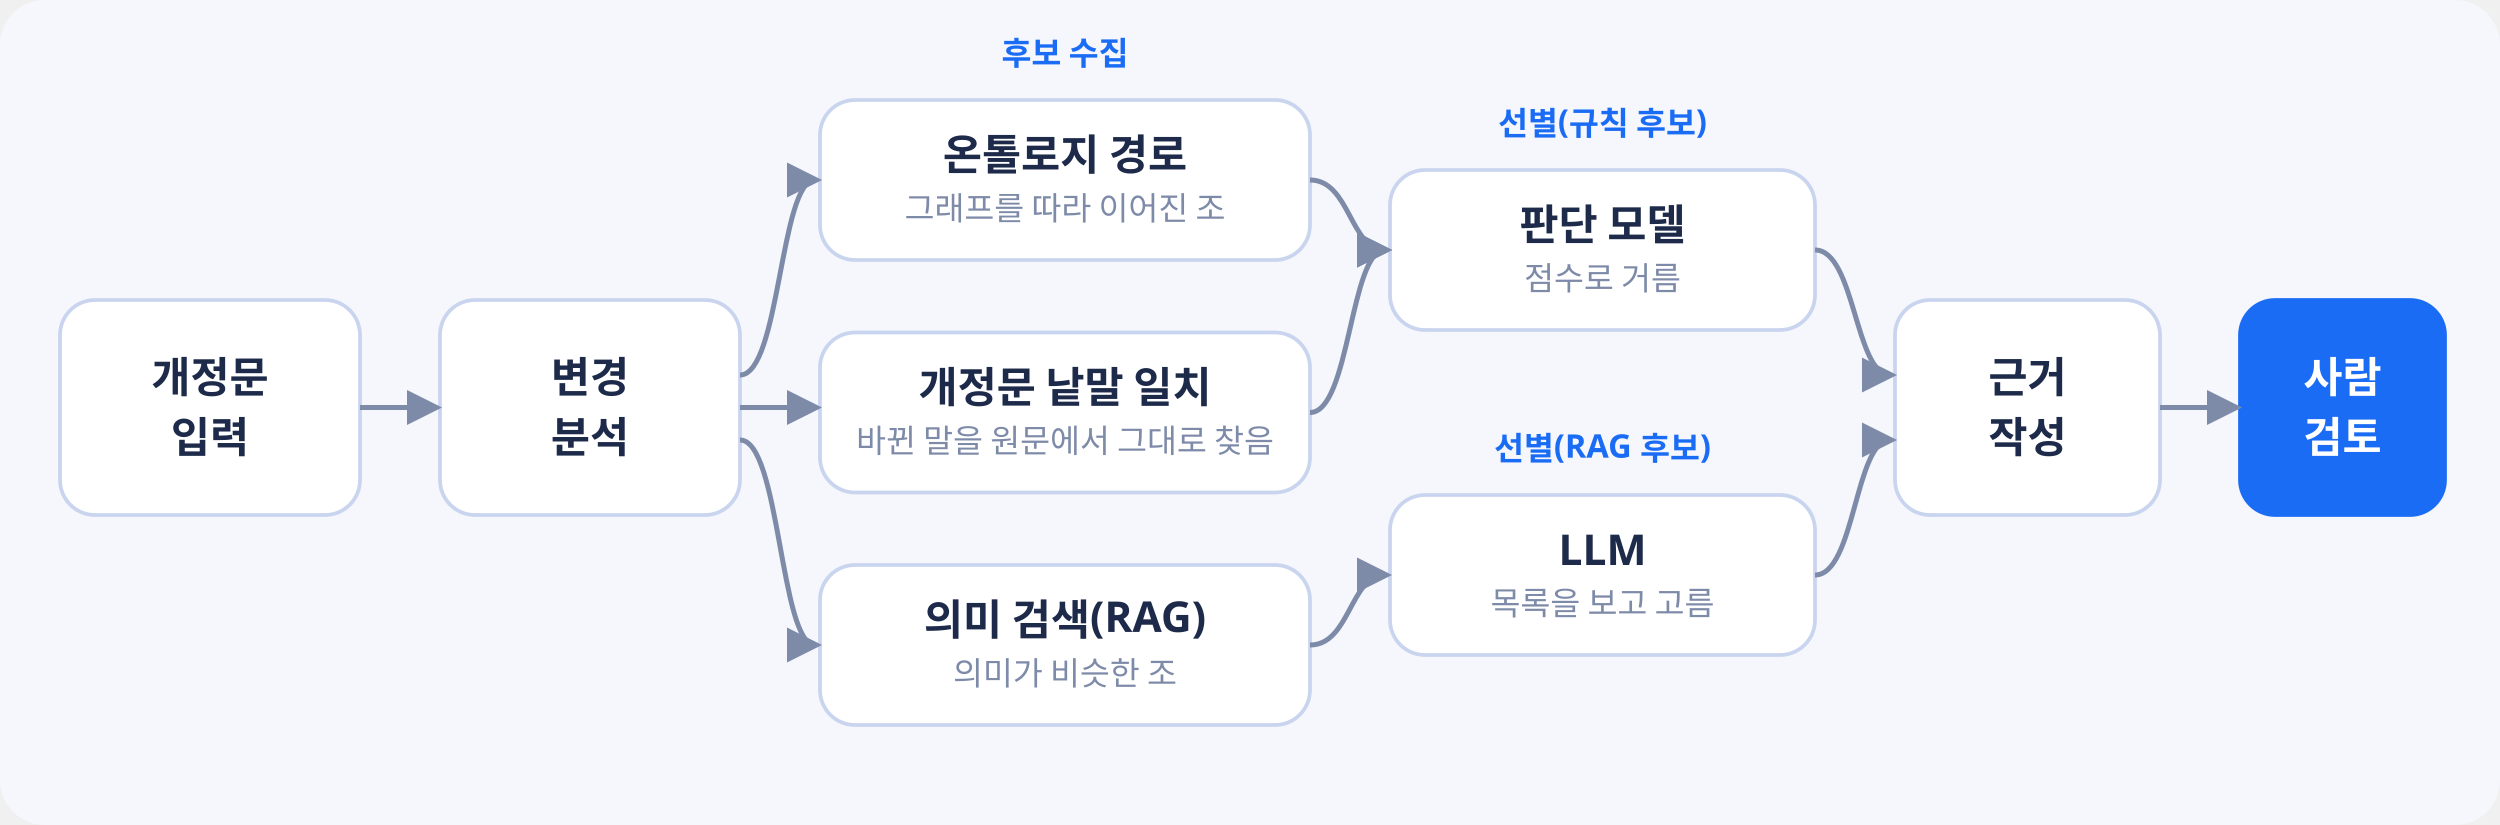
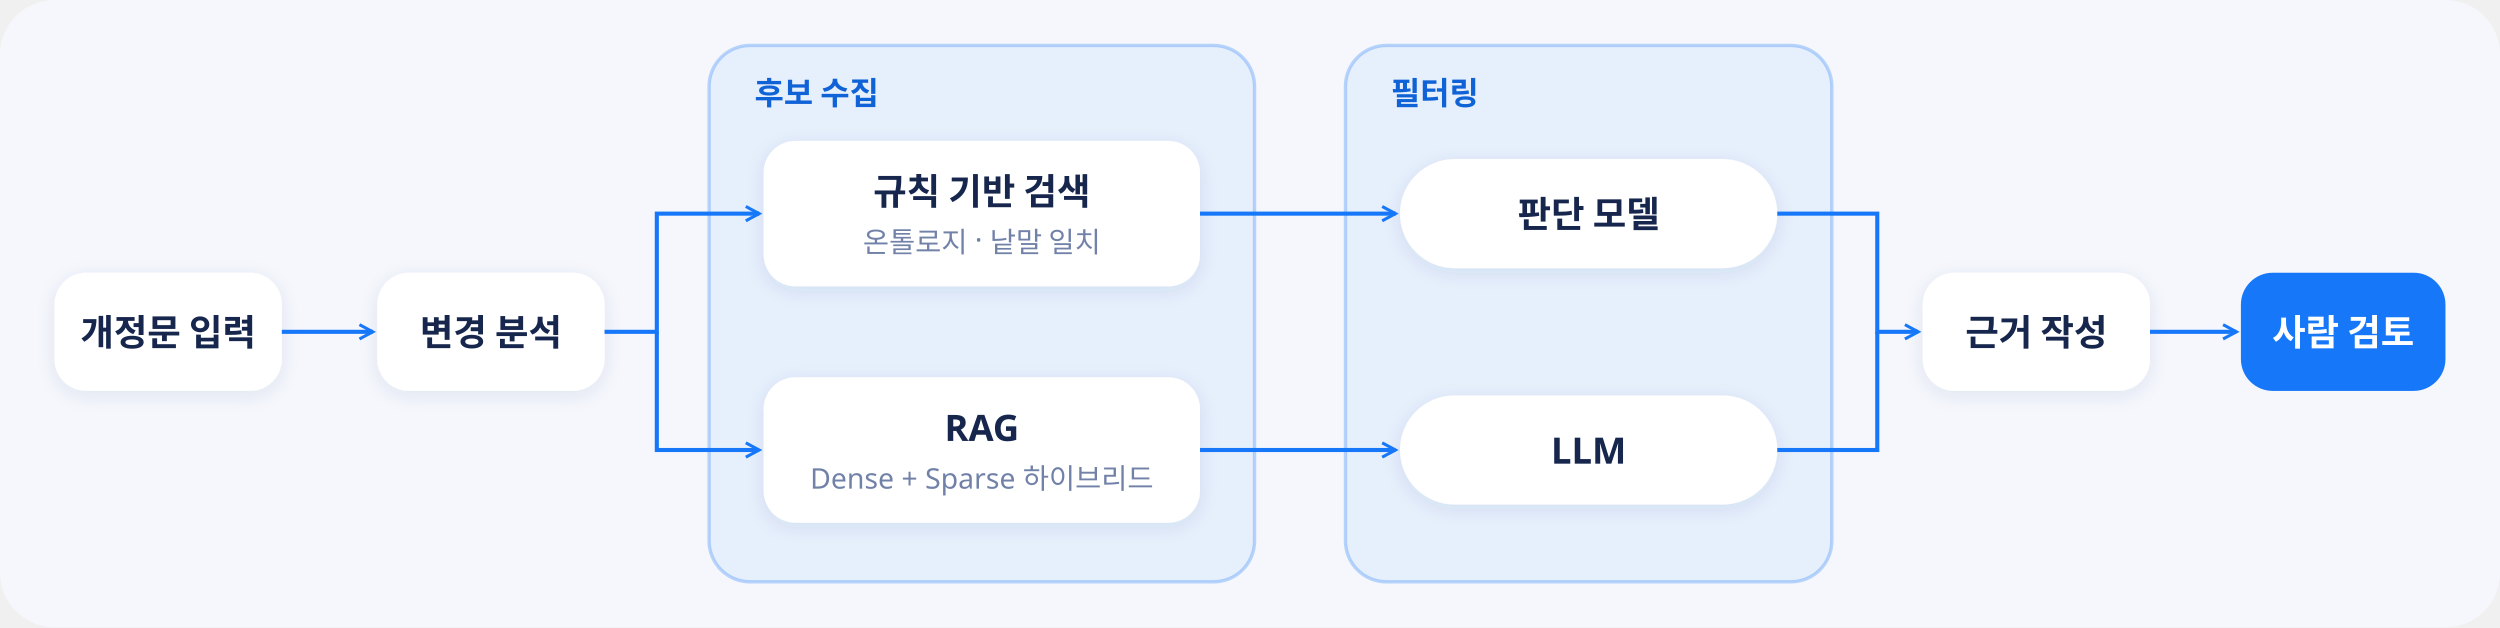
- <svg xmlns="http://www.w3.org/2000/svg" viewBox="0 0 1000 330" width="1000" height="330" font-family="'Malgun Gothic','Apple SD Gothic Neo','Noto Sans KR',sans-serif">
-   <rect width="1000" height="330" rx="18" fill="#f5f7fc" />
+ <svg xmlns="http://www.w3.org/2000/svg" viewBox="0 56 1100 276" width="1100" height="276" font-family="'Pretendard','Malgun Gothic','Apple SD Gothic Neo','Noto Sans KR',sans-serif">
  <defs>
-     <marker id="a" viewBox="0 0 10 10" refX="8" refY="5" markerWidth="7" markerHeight="7" orient="auto">
-       <path d="M0 0L10 5L0 10z" fill="#7d8aa8" />
+     <filter id="s" x="-10%" y="-20%" width="120%" height="150%">
+       <feDropShadow dx="0" dy="2" stdDeviation="4" flood-color="#2b4a8f" flood-opacity="0.09" />
+     </filter>
+     <marker id="b" viewBox="0 0 10 10" refX="8" refY="5" markerWidth="9" markerHeight="9" markerUnits="userSpaceOnUse" orient="auto">
+       <path d="M1.5 1.5L8 5L1.5 8.5" fill="none" stroke="#1677f9" stroke-width="1.5" stroke-linejoin="miter" />
+     </marker>
+     <marker id="g" viewBox="0 0 10 10" refX="8" refY="5" markerWidth="9" markerHeight="9" markerUnits="userSpaceOnUse" orient="auto">
+       <path d="M1.5 1.5L8 5L1.5 8.5" fill="none" stroke="#8d99b8" stroke-width="1.5" stroke-linejoin="miter" />
    </marker>
  </defs>
-   <g fill="#fff" stroke="#c9d4ee" stroke-width="1.5">
-     <rect x="24" y="120" width="120" height="86" rx="14" />
-     <rect x="176" y="120" width="120" height="86" rx="14" />
-     <rect x="328" y="40" width="196" height="64" rx="14" />
-     <rect x="328" y="133" width="196" height="64" rx="14" />
-     <rect x="328" y="226" width="196" height="64" rx="14" />
-     <rect x="556" y="68" width="170" height="64" rx="14" />
-     <rect x="556" y="198" width="170" height="64" rx="14" />
-     <rect x="758" y="120" width="106" height="86" rx="14" />
-     <rect x="896" y="120" width="82" height="86" rx="14" fill="#1b6cf5" stroke="#1b6cf5" />
+   <rect x="0" y="56" width="1100" height="276" rx="24" fill="#f5f7fc" />
+   <rect x="312" y="76" width="240" height="236" rx="18" fill="#1677f9" fill-opacity="0.07" stroke="#1677f9" stroke-opacity="0.28" stroke-width="1.5" />
+   <rect x="592" y="76" width="214" height="236" rx="18" fill="#1677f9" fill-opacity="0.07" stroke="#1677f9" stroke-opacity="0.28" stroke-width="1.5" />
+   <g font-size="14" font-weight="800" fill="#0f63d6">
+     <text x="332" y="102">후보 수집</text>
+     <text x="612" y="102">필터링</text>
  </g>
-   <g fill="#1d2a4a" font-size="17" font-weight="700" text-anchor="middle">
-     <text x="84" y="157">개정문</text>
-     <text x="84" y="181">입력</text>
-     <text x="236" y="157">변경</text>
-     <text x="236" y="181">분석</text>
-     <text x="426" y="68">온톨로지 경로</text>
-     <text x="426" y="161">개정문 낱말 일치</text>
-     <text x="426" y="254">의미 검색(RAG)</text>
-     <text x="641" y="96">판단 모델</text>
-     <text x="641" y="226">LLM</text>
-     <text x="811" y="157">근거</text>
-     <text x="811" y="181">작성</text>
+   <g filter="url(#s)" fill="#fff">
+     <rect x="24" y="176" width="100" height="52" rx="14" />
+     <rect x="166" y="176" width="100" height="52" rx="14" />
+     <rect x="336" y="118" width="192" height="64" rx="14" />
+     <rect x="336" y="222" width="192" height="64" rx="14" />
+     <rect x="616" y="126" width="166" height="48" rx="24" />
+     <rect x="616" y="230" width="166" height="48" rx="24" />
+     <rect x="846" y="176" width="100" height="52" rx="14" />
  </g>
-   <g fill="#fff" font-size="17" font-weight="700" text-anchor="middle">
-     <text x="937" y="157">사람</text>
-     <text x="937" y="181">검토</text>
+   <rect x="986" y="176" width="90" height="52" rx="14" fill="#1677f9" />
+   <g font-size="16" font-weight="800" text-anchor="middle" fill="#17264d">
+     <text x="74" y="208">개정문 입력</text>
+     <text x="216" y="208">변경 분석</text>
+     <text x="432" y="146">규칙 기반 검색</text>
+     <text x="432" y="250">RAG</text>
+     <text x="699" y="156">판단 모델</text>
+     <text x="699" y="260">LLM</text>
+     <text x="896" y="208">근거 작성</text>
+     <text x="1031" y="208" fill="#fff">사람 검토</text>
  </g>
-   <g fill="#7d8aa8" font-size="13" text-anchor="middle">
-     <text x="84" y="199"> </text>
-     <text x="426" y="88">그래프를 따라 이어진 조</text>
-     <text x="426" y="181">바뀐 말을 원문에서 그대로 찾음</text>
-     <text x="426" y="274">의미가 비슷한 조</text>
-     <text x="641" y="116">점수로 거름</text>
-     <text x="641" y="246">목록을 보고 고름</text>
+   <g fill="#7181a8" font-size="12.5" font-weight="500" text-anchor="middle">
+     <text x="432" y="167">온톨로지 · 낱말 일치</text>
+     <text x="432" y="271">Dense + Sparse 하이브리드</text>
+     <text x="699" y="196" font-size="11.5" fill="#8d99b8"> </text>
  </g>
-   <g fill="#1b6cf5" font-size="13" font-weight="700" text-anchor="middle">
-     <text x="426" y="26">후보 수집</text>
-     <text x="641" y="54">선별(규칙 후보)</text>
-     <text x="641" y="184">선별(RAG 후보)</text>
-   </g>
-   <g stroke="#7d8aa8" stroke-width="2" fill="none" marker-end="url(#a)">
-     <path d="M144 163H174" />
-     <path d="M296 163H326" />
-     <path d="M296 150C312 150 312 72 326 72" />
-     <path d="M296 176C312 176 312 258 326 258" />
-     <path d="M524 72C540 72 540 100 554 100" />
-     <path d="M524 165H540C548 165 548 100 554 100" stroke-opacity="0" />
-     <path d="M524 165C540 165 540 100 554 100" />
-     <path d="M524 258C540 258 540 230 554 230" />
-     <path d="M726 100C742 100 742 150 756 150" />
-     <path d="M726 230C742 230 742 176 756 176" />
-     <path d="M864 163H894" />
+   <g fill="none" stroke-width="1.8" stroke-linejoin="miter" stroke-linecap="butt">
+     <g stroke="#1677f9">
+       <path d="M124 202H164" marker-end="url(#b)" />
+       <path d="M266 202H289V150H334" marker-end="url(#b)" />
+       <path d="M289 202V254H334" marker-end="url(#b)" />
+       <path d="M528 150H614" marker-end="url(#b)" />
+       <path d="M528 254H614" marker-end="url(#b)" />
+       <path d="M782 150H826V202H844" marker-end="url(#b)" />
+       <path d="M782 254H826V202" />
+       <path d="M946 202H984" marker-end="url(#b)" />
+     </g>
  </g>
</svg>
